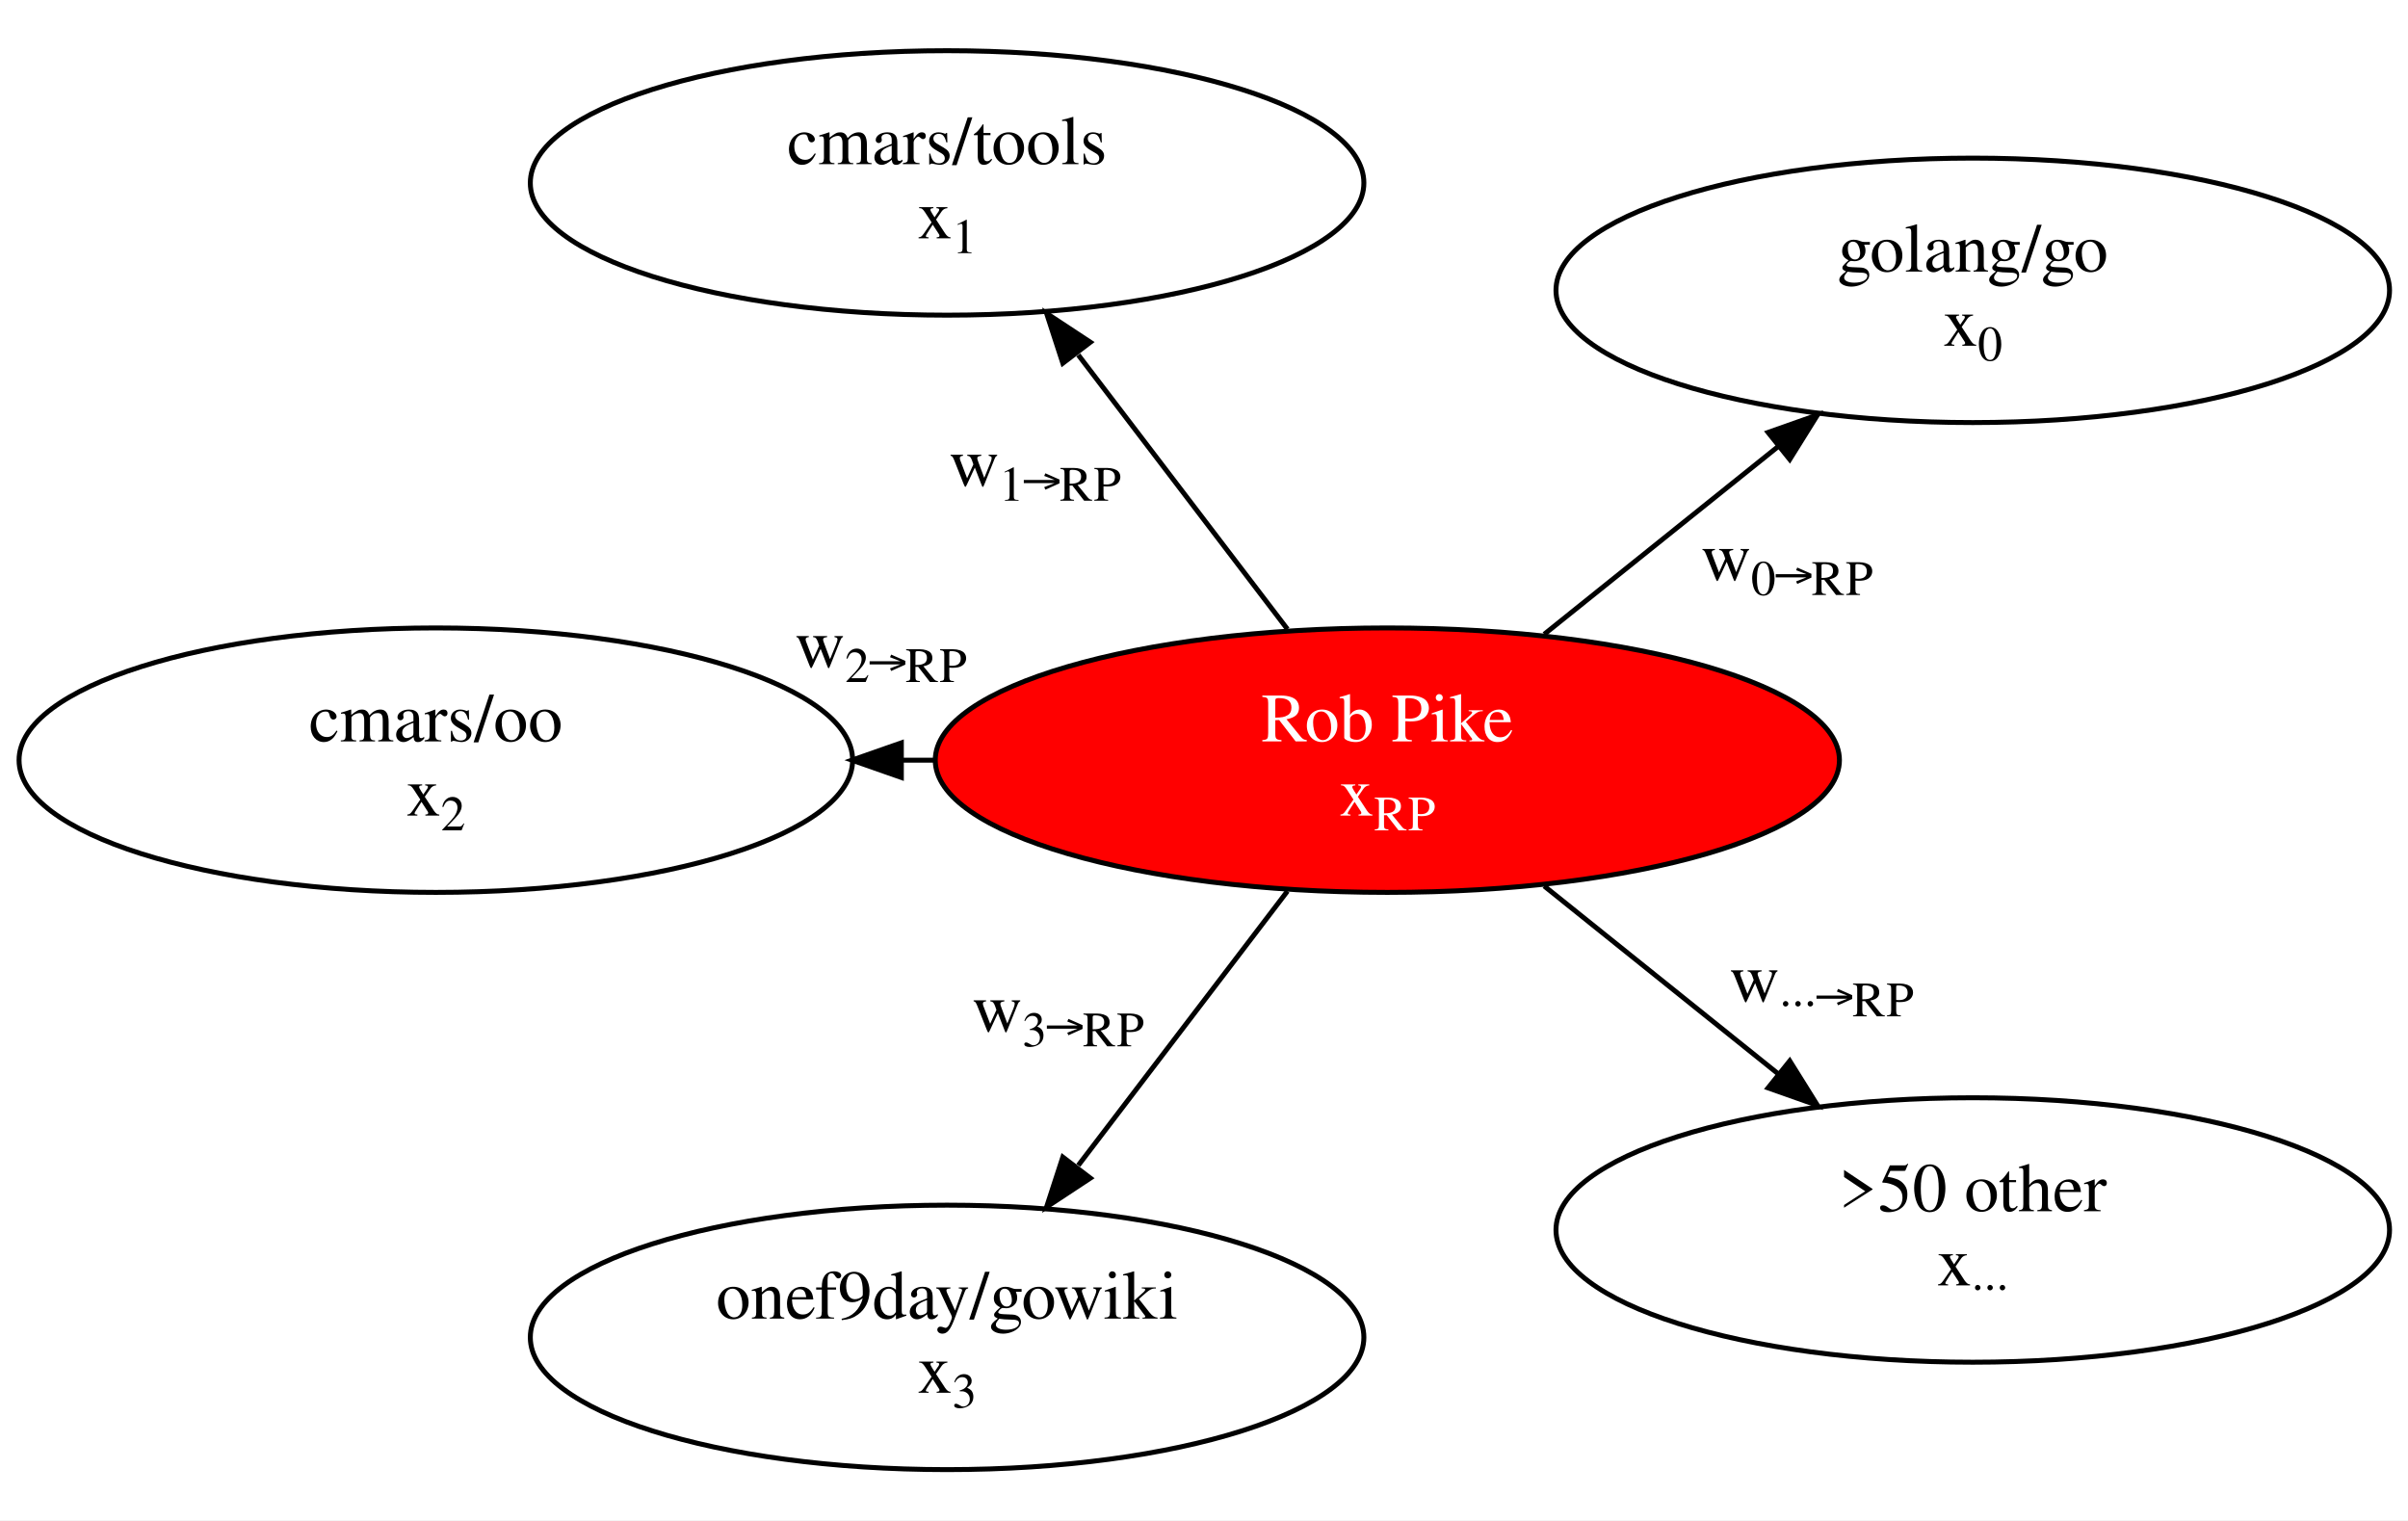
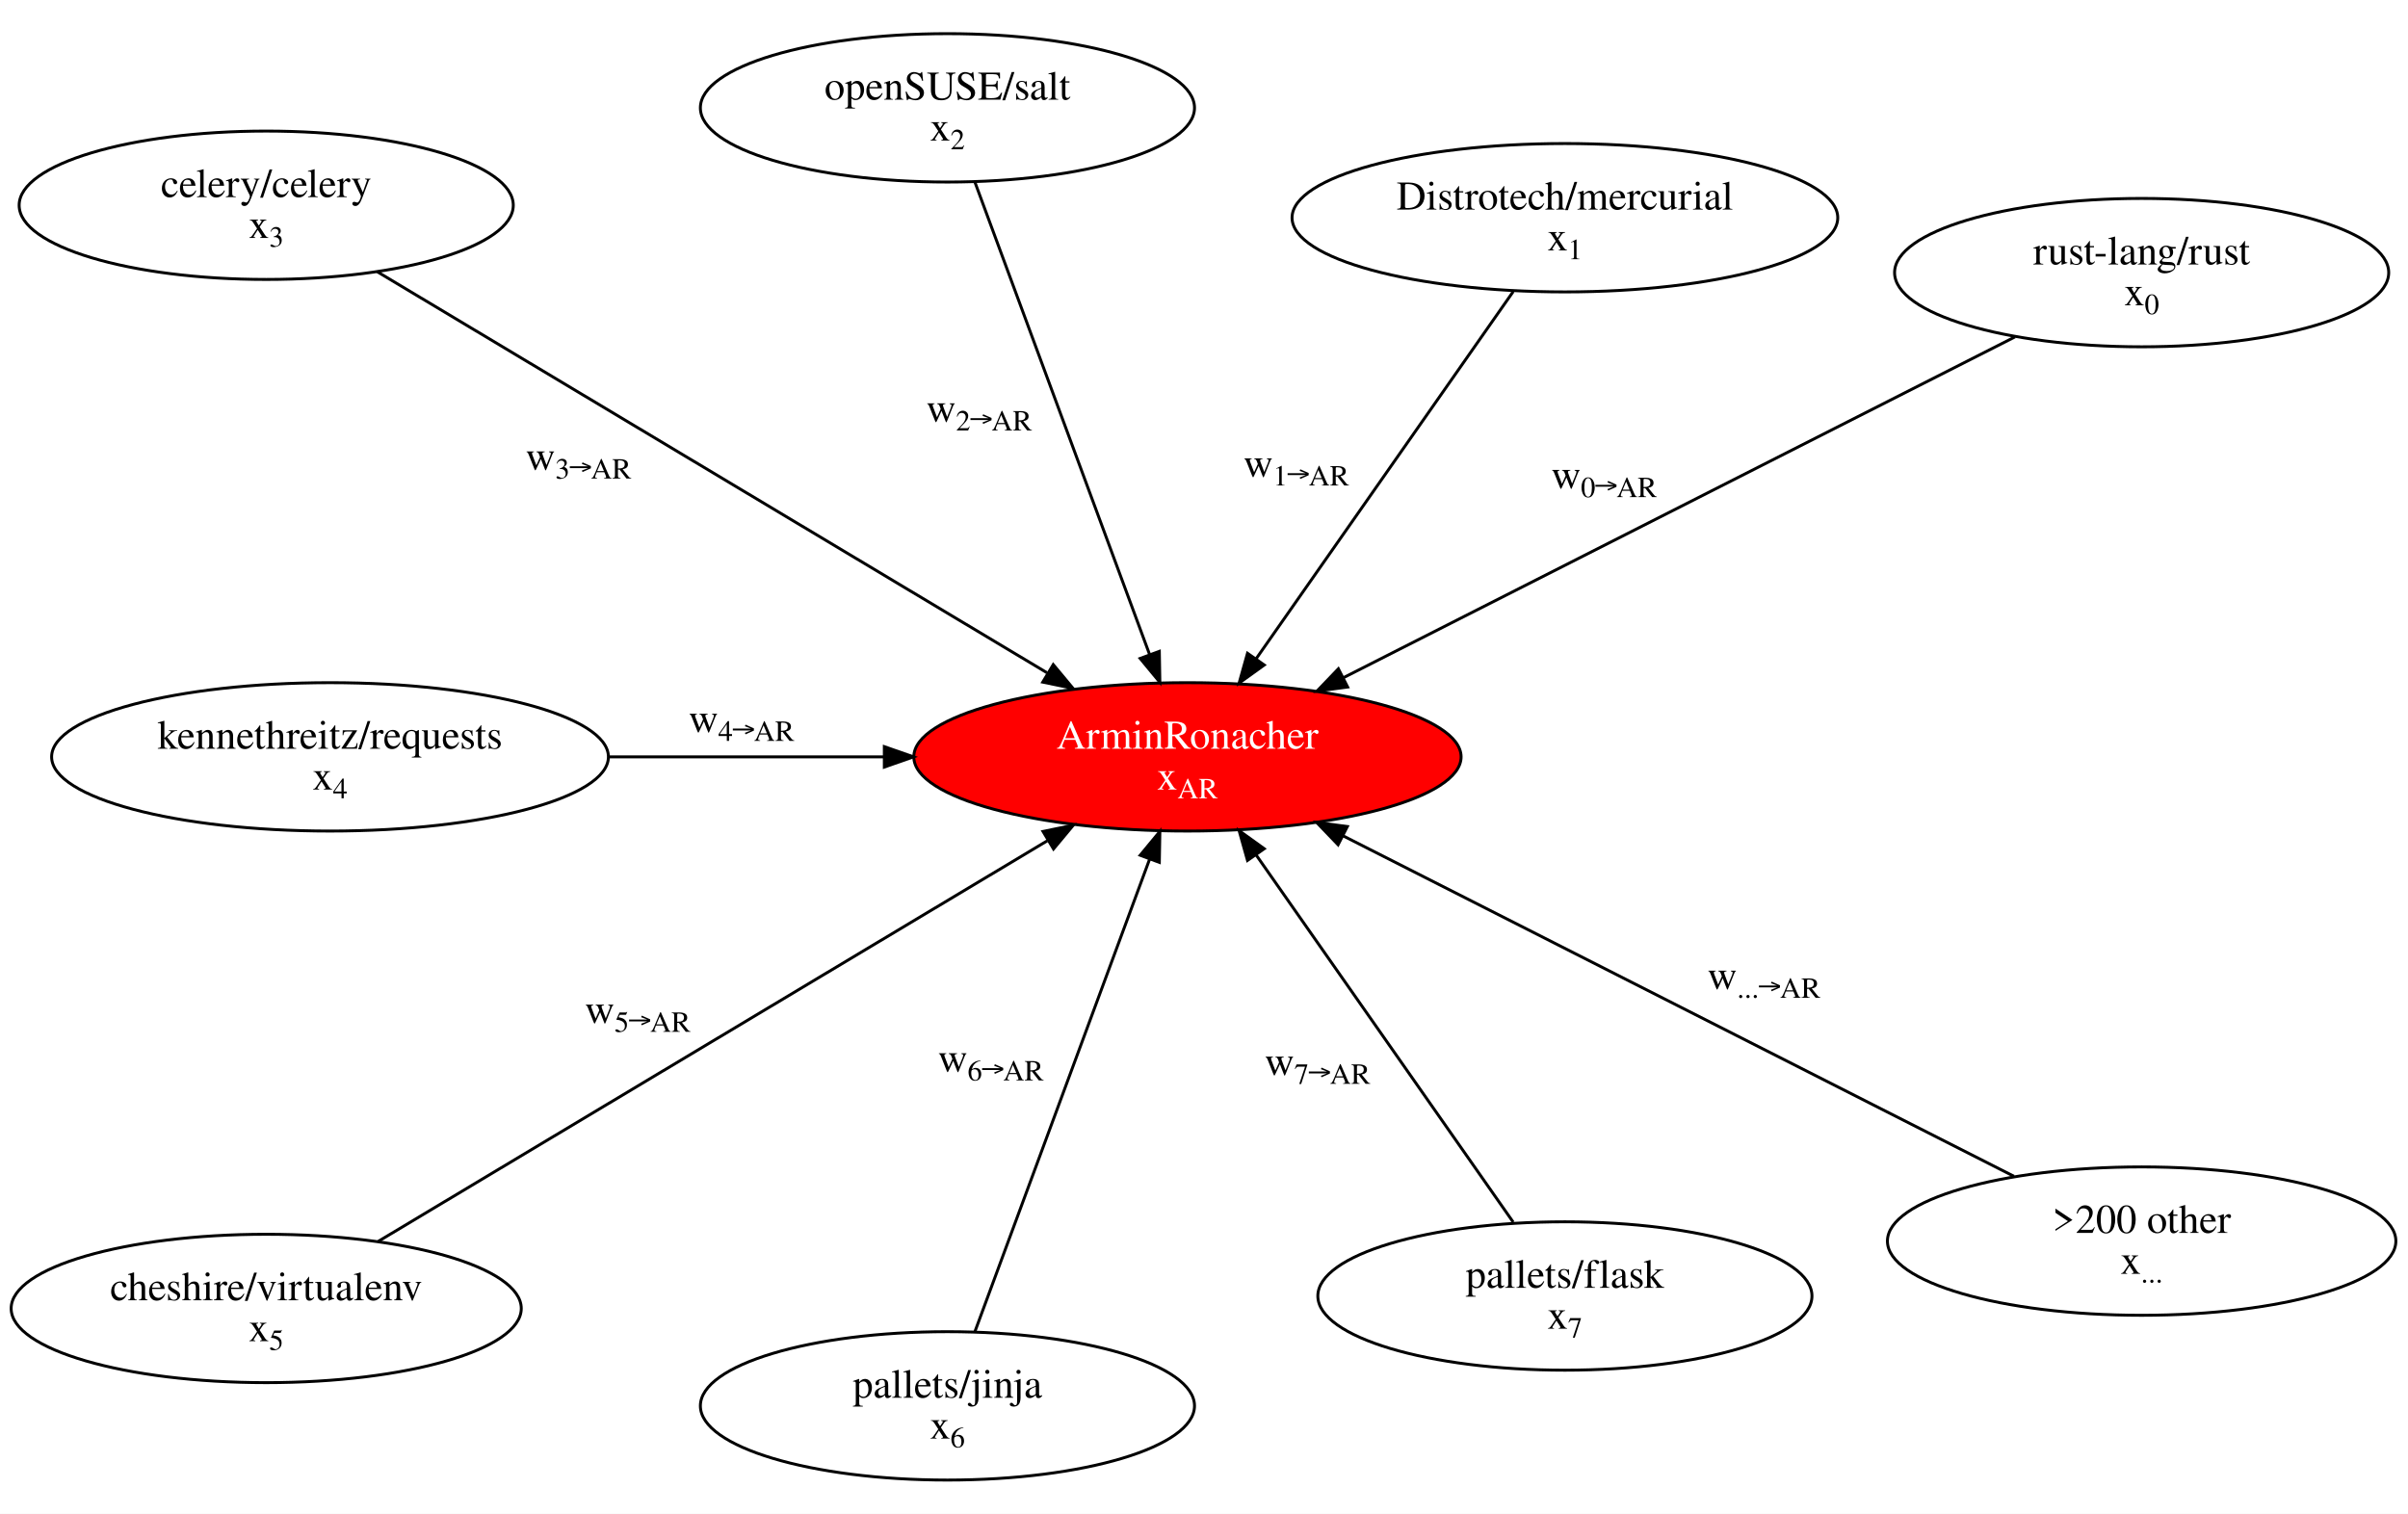
- <svg xmlns="http://www.w3.org/2000/svg" width="1188pt" height="750pt" viewBox="0.00 0.00 1188.00 750.00">
-   <g id="graph0" class="graph" transform="scale(2.43937 2.43937) rotate(0) translate(4 303.457)">
-     <polygon fill="white" stroke="none" points="-4,4 -4,-303.457 483.131,-303.457 483.131,4 -4,4" />
+ <svg xmlns="http://www.w3.org/2000/svg" width="1193pt" height="750pt" viewBox="0.00 0.00 1193 750">
+   <g id="graph0" class="graph" transform="scale(1.4465 1.4465) rotate(0) translate(4 514.5045)">
+     <polygon fill="#ffffff" stroke="transparent" points="-4,4 -4,-514.505 820.807,-514.505 820.807,4 -4,4" />
    <g id="node1" class="node">
-       <ellipse fill="red" stroke="black" cx="276.587" cy="-149.728" rx="91.434" ry="26.741" />
-       <text text-anchor="middle" x="276.587" y="-153.528" font-family="Times,serif" font-size="14.00" fill="white">Rob Pike</text>
-       <text text-anchor="middle" x="276.587" y="-138.528" font-family="Times,serif" font-size="14.00" fill="white">x<tspan dy="3" font-size="10.00">RP</tspan>
+       <ellipse fill="#ff0000" stroke="#000000" cx="402.707" cy="-255.252" rx="93.726" ry="25.412" />
+       <text text-anchor="middle" x="402.707" y="-258.052" font-family="Times,serif" font-size="14.00" fill="#ffffff">ArminRonacher</text>
+       <text text-anchor="middle" x="402.707" y="-244.052" font-family="Times,serif" font-size="14.00" fill="#ffffff">x<tspan dy="3" font-size="10">AR</tspan>
      </text>
    </g>
    <g id="node2" class="node">
-       <ellipse fill="none" stroke="black" cx="394.985" cy="-244.741" rx="84.292" ry="26.741" />
-       <text text-anchor="middle" x="394.985" y="-248.541" font-family="Times,serif" font-size="14.00">golang/go</text>
-       <text text-anchor="middle" x="394.985" y="-233.541" font-family="Times,serif" font-size="14.00">x<tspan dy="3" font-size="10.00">0</tspan>
+       <ellipse fill="none" stroke="#000000" cx="729.522" cy="-421.122" rx="84.622" ry="25.412" />
+       <text text-anchor="middle" x="729.522" y="-423.922" font-family="Times,serif" font-size="14.00" fill="#000000">rust-lang/rust</text>
+       <text text-anchor="middle" x="729.522" y="-409.922" font-family="Times,serif" font-size="14.00" fill="#000000">x<tspan dy="3" font-size="10">0</tspan>
      </text>
    </g>
    <g id="edge1" class="edge">
-       <path fill="none" stroke="black" d="M308.315,-175.19C322.898,-186.892 340.338,-200.888 355.738,-213.246" />
-       <polygon fill="black" stroke="black" points="353.59,-216.01 363.579,-219.539 357.971,-210.55 353.59,-216.01" />
-       <text text-anchor="middle" x="357.407" y="-186.132" font-family="Times,serif" font-size="14.00">w<tspan dy="3" font-size="10.00">0→RP</tspan>
+       <path fill="none" stroke="#000000" d="M686.123,-399.096C626.793,-368.984 520.424,-314.998 456.225,-282.415" />
+       <polygon fill="#000000" stroke="#000000" points="457.571,-279.173 447.07,-277.768 454.403,-285.415 457.571,-279.173" />
+       <text text-anchor="middle" x="545.436" y="-347.23" font-family="Times,serif" font-size="14.00" fill="#000000">w<tspan dy="3" font-size="10">0→AR</tspan>
      </text>
    </g>
    <g id="node3" class="node">
-       <ellipse fill="none" stroke="black" cx="187.546" cy="-266.463" rx="84.292" ry="26.741" />
-       <text text-anchor="middle" x="187.546" y="-270.263" font-family="Times,serif" font-size="14.00">cmars/tools</text>
-       <text text-anchor="middle" x="187.546" y="-255.263" font-family="Times,serif" font-size="14.00">x<tspan dy="3" font-size="10.00">1</tspan>
+       <ellipse fill="none" stroke="#000000" cx="531.986" cy="-439.925" rx="93.453" ry="25.412" />
+       <text text-anchor="middle" x="531.986" y="-442.725" font-family="Times,serif" font-size="14.00" fill="#000000">Distrotech/mercurial</text>
+       <text text-anchor="middle" x="531.986" y="-428.725" font-family="Times,serif" font-size="14.00" fill="#000000">x<tspan dy="3" font-size="10">1</tspan>
      </text>
    </g>
    <g id="edge2" class="edge">
-       <path fill="none" stroke="black" d="M256.382,-176.217C243.859,-192.635 227.634,-213.907 214.081,-231.675" />
-       <polygon fill="black" stroke="black" points="210.953,-230.005 207.671,-240.079 216.519,-234.251 210.953,-230.005" />
-       <text text-anchor="middle" x="205.338" y="-205.195" font-family="Times,serif" font-size="14.00">w<tspan dy="3" font-size="10.00">1→RP</tspan>
+       <path fill="none" stroke="#000000" d="M514.282,-414.634C491.426,-381.986 451.586,-325.075 426.212,-288.829" />
+       <polygon fill="#000000" stroke="#000000" points="429.007,-286.718 420.404,-280.533 423.272,-290.733 429.007,-286.718" />
+       <text text-anchor="middle" x="440.007" y="-351.205" font-family="Times,serif" font-size="14.00" fill="#000000">w<tspan dy="3" font-size="10">1→AR</tspan>
      </text>
    </g>
    <g id="node4" class="node">
-       <ellipse fill="none" stroke="black" cx="84.146" cy="-149.728" rx="84.292" ry="26.741" />
-       <text text-anchor="middle" x="84.146" y="-153.528" font-family="Times,serif" font-size="14.00">cmars/oo</text>
-       <text text-anchor="middle" x="84.146" y="-138.528" font-family="Times,serif" font-size="14.00">x<tspan dy="3" font-size="10.00">2</tspan>
+       <ellipse fill="none" stroke="#000000" cx="320.504" cy="-477.563" rx="84.622" ry="25.412" />
+       <text text-anchor="middle" x="320.504" y="-480.363" font-family="Times,serif" font-size="14.00" fill="#000000">openSUSE/salt</text>
+       <text text-anchor="middle" x="320.504" y="-466.363" font-family="Times,serif" font-size="14.00" fill="#000000">x<tspan dy="3" font-size="10">2</tspan>
      </text>
    </g>
    <g id="edge3" class="edge">
-       <path fill="none" stroke="black" d="M185.157,-149.728C182.872,-149.728 180.583,-149.728 178.296,-149.728" />
-       <polygon fill="black" stroke="black" points="178.294,-146.228 168.294,-149.728 178.294,-153.228 178.294,-146.228" />
-       <text text-anchor="middle" x="174.153" y="-168.528" font-family="Times,serif" font-size="14.00">w<tspan dy="3" font-size="10.00">2→RP</tspan>
+       <path fill="none" stroke="#000000" d="M329.934,-452.061C344.636,-412.3 373.058,-335.435 389.698,-290.432" />
+       <polygon fill="#000000" stroke="#000000" points="393.075,-291.391 393.26,-280.798 386.51,-288.964 393.075,-291.391" />
+       <text text-anchor="middle" x="331.389" y="-370.051" font-family="Times,serif" font-size="14.00" fill="#000000">w<tspan dy="3" font-size="10">2→AR</tspan>
      </text>
    </g>
    <g id="node5" class="node">
-       <ellipse fill="none" stroke="black" cx="187.546" cy="-32.993" rx="84.292" ry="26.741" />
-       <text text-anchor="middle" x="187.546" y="-36.793" font-family="Times,serif" font-size="14.00">onef9day/gowiki</text>
-       <text text-anchor="middle" x="187.546" y="-21.793" font-family="Times,serif" font-size="14.00">x<tspan dy="3" font-size="10.00">3</tspan>
+       <ellipse fill="none" stroke="#000000" cx="87.179" cy="-444.195" rx="84.622" ry="25.412" />
+       <text text-anchor="middle" x="87.179" y="-446.995" font-family="Times,serif" font-size="14.00" fill="#000000">celery/celery</text>
+       <text text-anchor="middle" x="87.179" y="-432.995" font-family="Times,serif" font-size="14.00" fill="#000000">x<tspan dy="3" font-size="10">3</tspan>
      </text>
    </g>
    <g id="edge4" class="edge">
-       <path fill="none" stroke="black" d="M256.382,-123.239C243.859,-106.822 227.634,-85.549 214.081,-67.782" />
-       <polygon fill="black" stroke="black" points="216.519,-65.206 207.671,-59.377 210.953,-69.451 216.519,-65.206" />
-       <text text-anchor="middle" x="210" y="-94.862" font-family="Times,serif" font-size="14.00">w<tspan dy="3" font-size="10.00">3→RP</tspan>
+       <path fill="none" stroke="#000000" d="M125.239,-421.404C182.73,-386.978 291.668,-321.744 354.584,-284.068" />
+       <polygon fill="#000000" stroke="#000000" points="356.74,-286.857 363.522,-278.717 353.144,-280.851 356.74,-286.857" />
+       <text text-anchor="middle" x="194.166" y="-353.579" font-family="Times,serif" font-size="14.00" fill="#000000">w<tspan dy="3" font-size="10">3→AR</tspan>
      </text>
    </g>
    <g id="node6" class="node">
-       <ellipse fill="none" stroke="black" cx="394.985" cy="-54.715" rx="84.292" ry="26.741" />
-       <text text-anchor="middle" x="394.985" y="-58.515" font-family="Times,serif" font-size="14.00">&gt;50 other</text>
-       <text text-anchor="middle" x="394.985" y="-43.515" font-family="Times,serif" font-size="14.00">x<tspan dy="3" font-size="10.00">···</tspan>
+       <ellipse fill="none" stroke="#000000" cx="109.032" cy="-255.252" rx="95.351" ry="25.412" />
+       <text text-anchor="middle" x="109.032" y="-258.052" font-family="Times,serif" font-size="14.00" fill="#000000">kennethreitz/requests</text>
+       <text text-anchor="middle" x="109.032" y="-244.052" font-family="Times,serif" font-size="14.00" fill="#000000">x<tspan dy="3" font-size="10">4</tspan>
      </text>
    </g>
    <g id="edge5" class="edge">
-       <path fill="none" stroke="black" d="M308.315,-124.267C322.898,-112.564 340.338,-98.569 355.738,-86.21" />
-       <polygon fill="black" stroke="black" points="357.971,-88.906 363.579,-79.918 353.59,-83.447 357.971,-88.906" />
-       <text text-anchor="middle" x="364.407" y="-100.925" font-family="Times,serif" font-size="14.00">w<tspan dy="3" font-size="10.00">···→RP</tspan>
+       <path fill="none" stroke="#000000" d="M204.607,-255.252C295.945,-255.252 297.283,-255.252 298.622,-255.252" />
+       <polygon fill="#000000" stroke="#000000" points="298.884,-258.752 308.884,-255.252 298.884,-251.752 298.884,-258.752" />
+       <text text-anchor="middle" x="250" y="-263.736" font-family="Times,serif" font-size="14.00" fill="#000000">w<tspan dy="3" font-size="10">4→AR</tspan>
+       </text>
+     </g>
+     <g id="node7" class="node">
+       <ellipse fill="none" stroke="#000000" cx="87.179" cy="-66.309" rx="87.359" ry="25.412" />
+       <text text-anchor="middle" x="87.179" y="-69.109" font-family="Times,serif" font-size="14.00" fill="#000000">cheshire/virtualenv</text>
+       <text text-anchor="middle" x="87.179" y="-55.109" font-family="Times,serif" font-size="14.00" fill="#000000">x<tspan dy="3" font-size="10">5</tspan>
+       </text>
+     </g>
+     <g id="edge6" class="edge">
+       <path fill="none" stroke="#000000" d="M125.554,-89.288C183.159,-123.784 291.908,-188.904 354.693,-226.501" />
+       <polygon fill="#000000" stroke="#000000" points="353.233,-229.707 363.611,-231.841 356.83,-223.701 353.233,-229.707" />
+       <text text-anchor="middle" x="214.461" y="-164.07" font-family="Times,serif" font-size="14.00" fill="#000000">w<tspan dy="3" font-size="10">5→AR</tspan>
+       </text>
+     </g>
+     <g id="node8" class="node">
+       <ellipse fill="none" stroke="#000000" cx="320.504" cy="-32.941" rx="84.622" ry="25.412" />
+       <text text-anchor="middle" x="320.504" y="-35.741" font-family="Times,serif" font-size="14.00" fill="#000000">pallets/jinja</text>
+       <text text-anchor="middle" x="320.504" y="-21.741" font-family="Times,serif" font-size="14.00" fill="#000000">x<tspan dy="3" font-size="10">6</tspan>
+       </text>
+     </g>
+     <g id="edge7" class="edge">
+       <path fill="none" stroke="#000000" d="M329.934,-58.443C344.636,-98.205 373.058,-175.069 389.698,-220.072" />
+       <polygon fill="#000000" stroke="#000000" points="386.51,-221.541 393.26,-229.706 393.075,-219.113 386.51,-221.541" />
+       <text text-anchor="middle" x="335.389" y="-147.421" font-family="Times,serif" font-size="14.00" fill="#000000">w<tspan dy="3" font-size="10">6→AR</tspan>
+       </text>
+     </g>
+     <g id="node9" class="node">
+       <ellipse fill="none" stroke="#000000" cx="531.986" cy="-70.58" rx="84.622" ry="25.412" />
+       <text text-anchor="middle" x="531.986" y="-73.38" font-family="Times,serif" font-size="14.00" fill="#000000">pallets/flask</text>
+       <text text-anchor="middle" x="531.986" y="-59.38" font-family="Times,serif" font-size="14.00" fill="#000000">x<tspan dy="3" font-size="10">7</tspan>
+       </text>
+     </g>
+     <g id="edge8" class="edge">
+       <path fill="none" stroke="#000000" d="M514.282,-95.871C491.426,-128.519 451.586,-185.43 426.212,-221.676" />
+       <polygon fill="#000000" stroke="#000000" points="423.272,-219.772 420.404,-229.971 429.007,-223.786 423.272,-219.772" />
+       <text text-anchor="middle" x="447.283" y="-146.266" font-family="Times,serif" font-size="14.00" fill="#000000">w<tspan dy="3" font-size="10">7→AR</tspan>
+       </text>
+     </g>
+     <g id="node10" class="node">
+       <ellipse fill="none" stroke="#000000" cx="729.522" cy="-89.382" rx="87.072" ry="25.412" />
+       <text text-anchor="middle" x="729.522" y="-92.183" font-family="Times,serif" font-size="14.00" fill="#000000">&gt;200 other</text>
+       <text text-anchor="middle" x="729.522" y="-78.183" font-family="Times,serif" font-size="14.00" fill="#000000">x<tspan dy="3" font-size="10">...</tspan>
+       </text>
+     </g>
+     <g id="edge9" class="edge">
+       <path fill="none" stroke="#000000" d="M685.785,-111.58C626.353,-141.744 520.168,-195.637 456.104,-228.151" />
+       <polygon fill="#000000" stroke="#000000" points="454.301,-225.141 446.968,-232.788 457.469,-231.383 454.301,-225.141" />
+       <text text-anchor="middle" x="600.189" y="-175.716" font-family="Times,serif" font-size="14.00" fill="#000000">w<tspan dy="3" font-size="10">...→AR</tspan>
      </text>
    </g>
  </g>
</svg>
